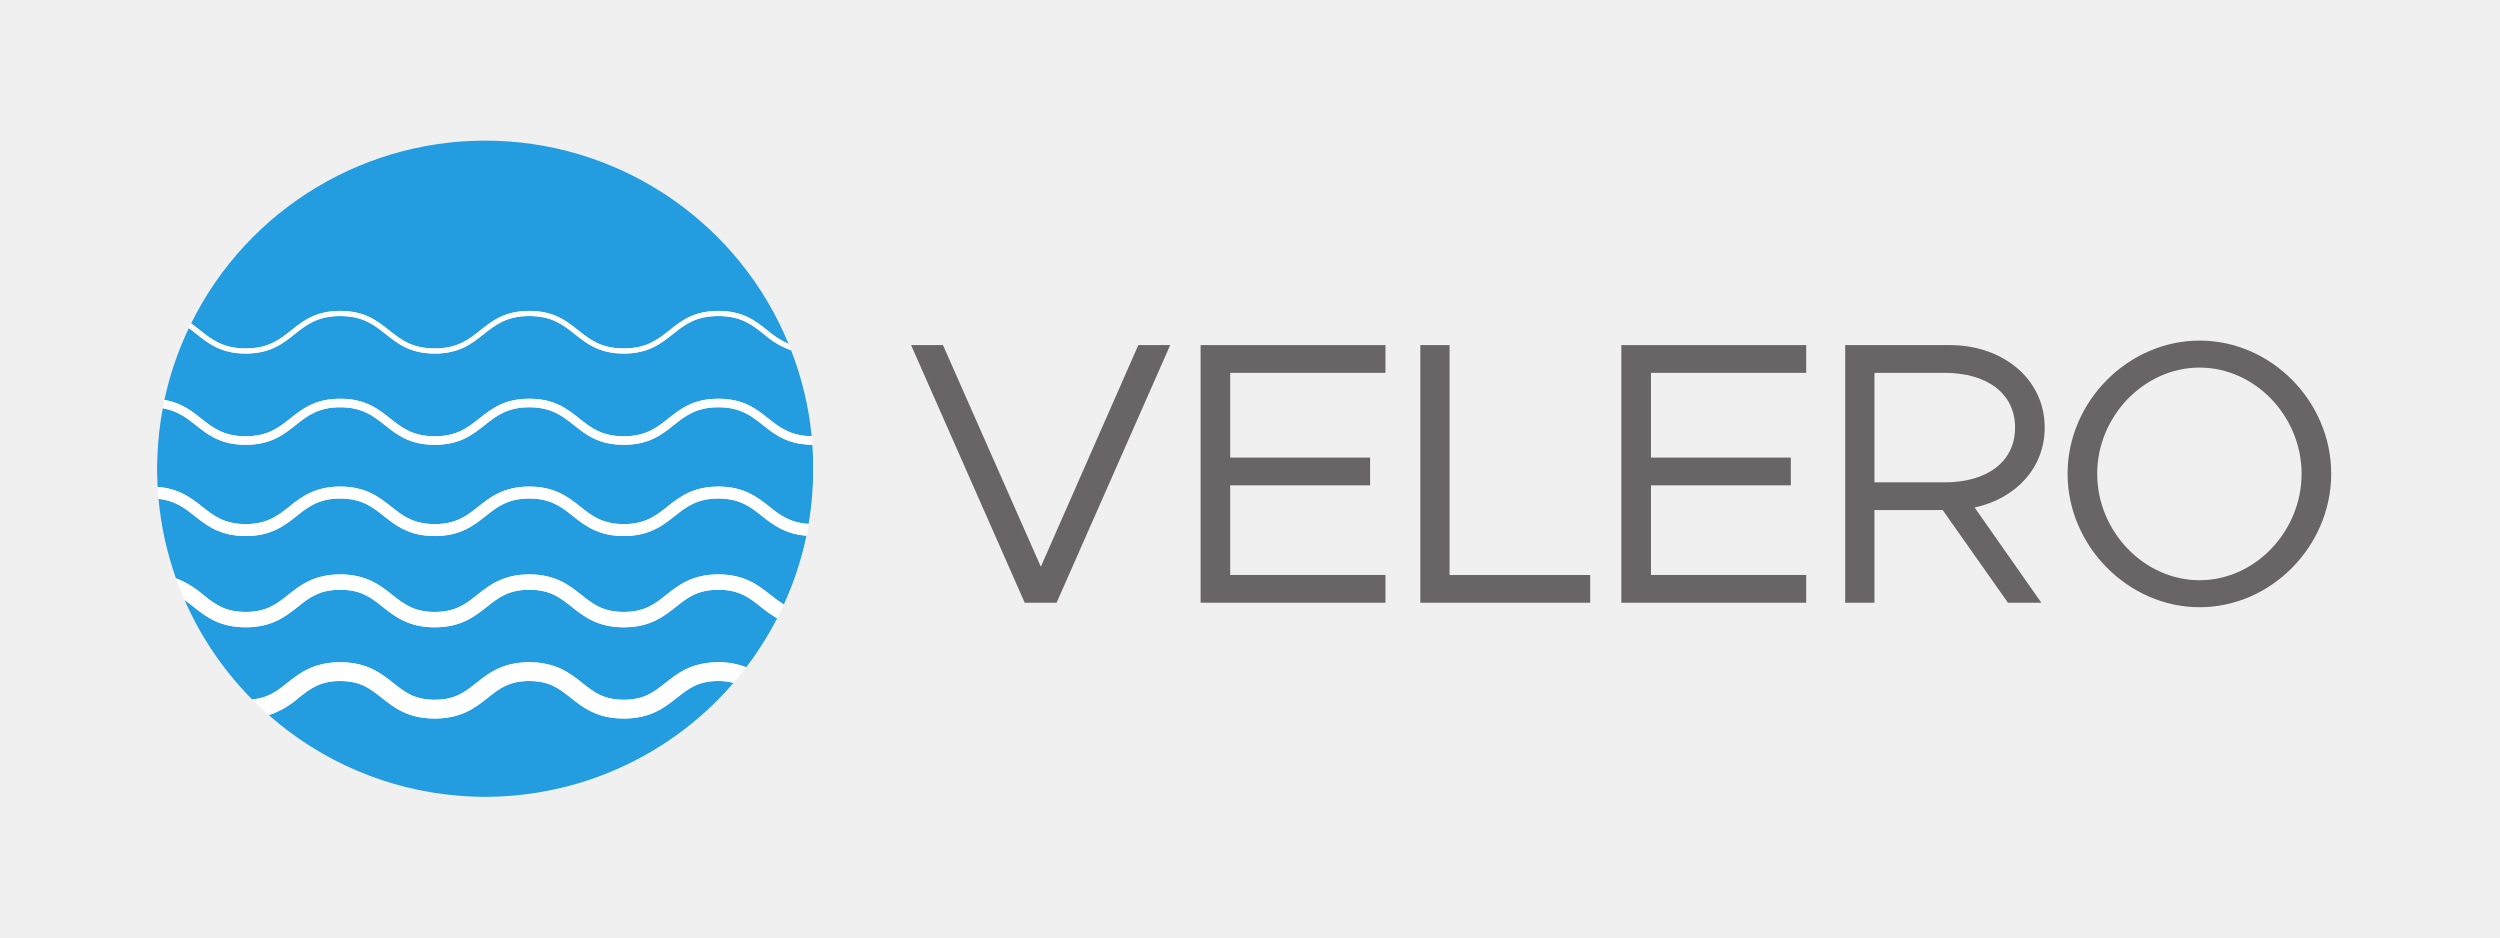
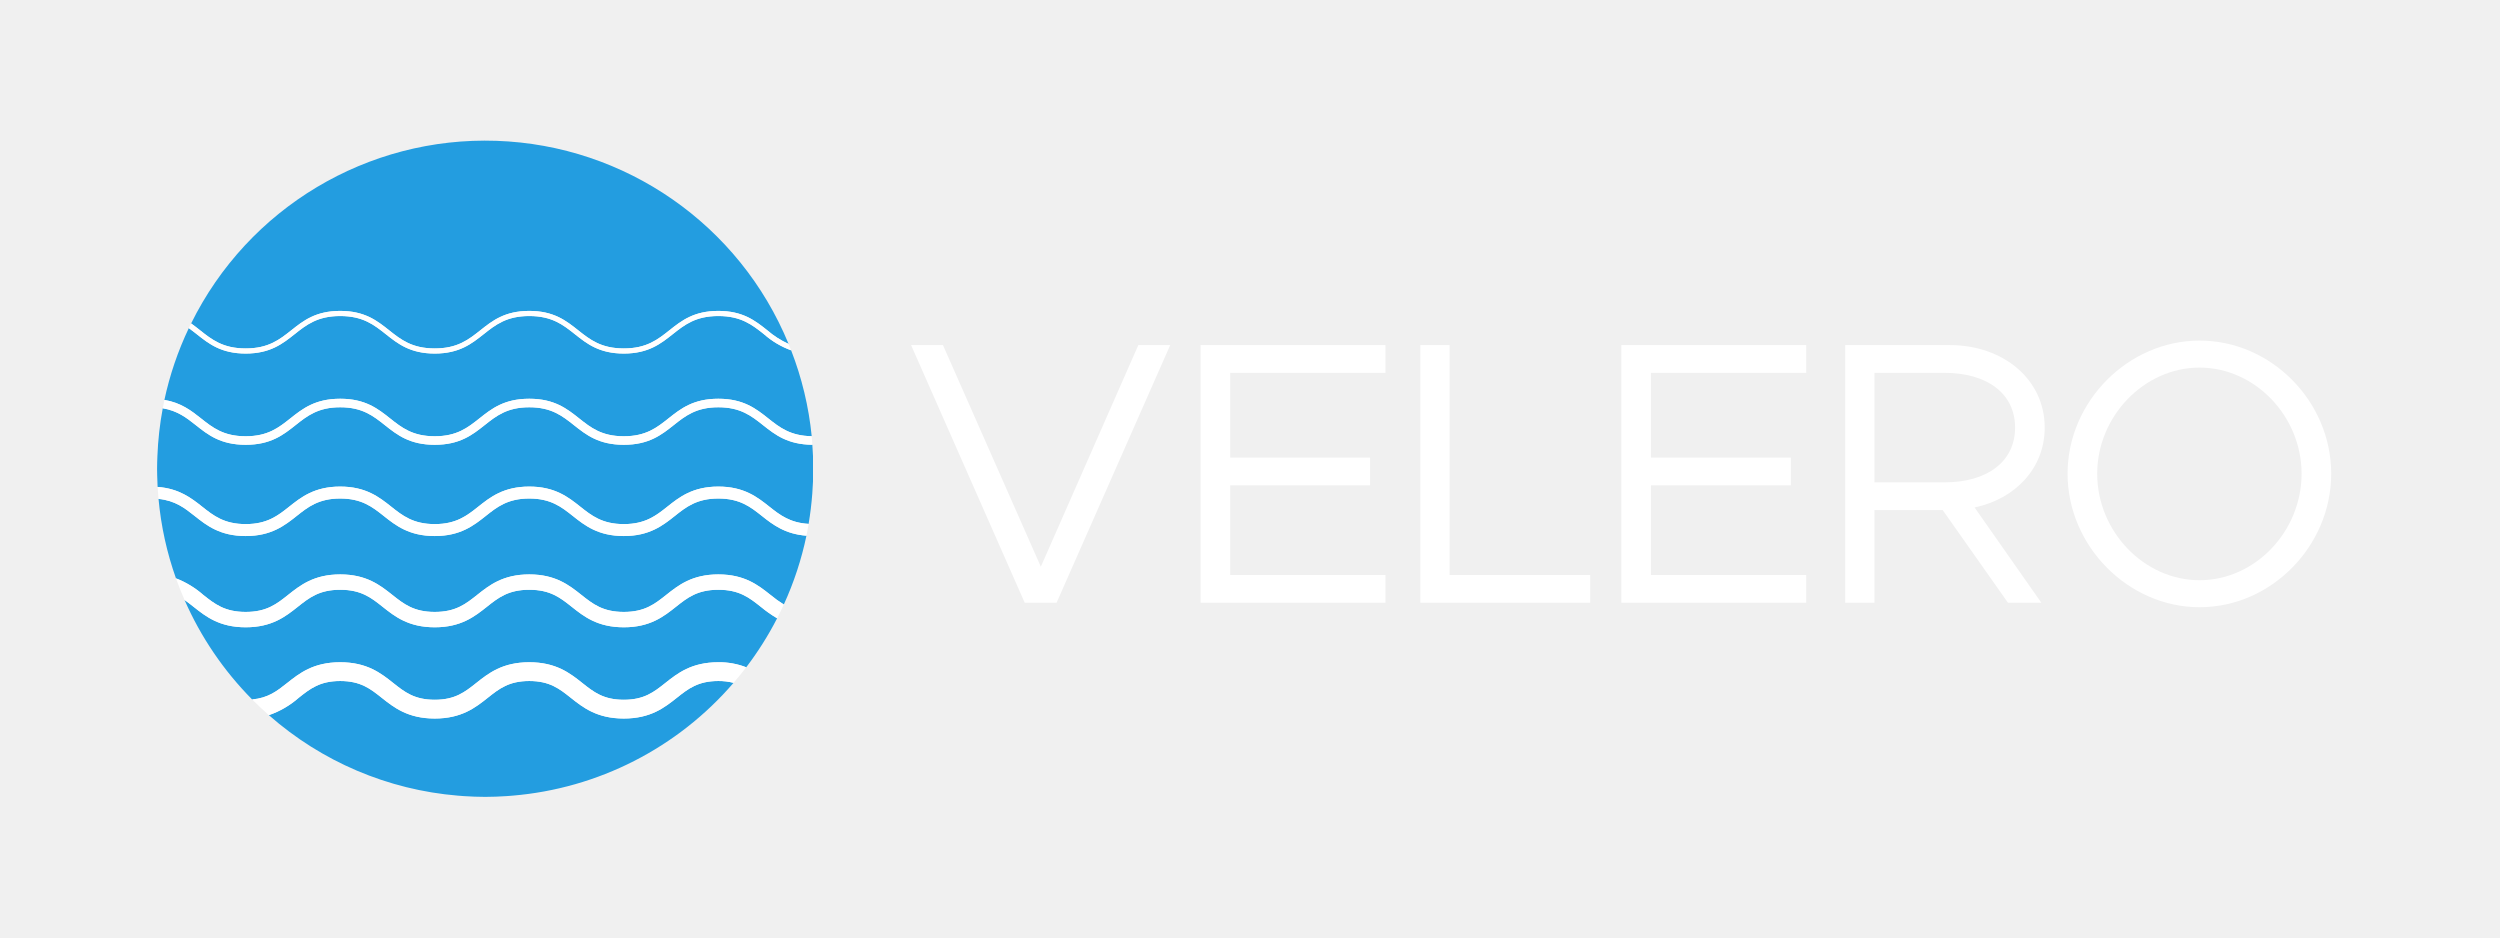
<svg xmlns="http://www.w3.org/2000/svg" id="svg2" viewBox="0 0 533.333 200">
  <defs>
-     <style>.cls-1{fill:#239de0;}.cls-2{fill:#fff;}.cls-3{isolation:isolate;}.cls-4{fill:#696566;}</style>
+     <style>.cls-1{fill:#239de0;}.cls-2{fill:#fff;}.cls-3{isolation:isolate;}.cls-4{fill:#ffffff;}</style>
  </defs>
  <g id="path14">
    <path class="cls-1" d="M153.249,145.283c-4.345,0-6.429,1.653-8.841,3.568-2.619,2.08-5.589,4.436-11.328,4.436-5.74,0-8.709-2.356-11.328-4.436-2.411-1.915-4.495-3.568-8.839-3.568-4.345,0-6.429,1.653-8.84,3.568-2.62,2.08-5.589,4.436-11.328,4.436s-8.708-2.356-11.328-4.436c-2.412-1.915-4.495-3.568-8.839-3.568s-6.427,1.653-8.839,3.568a19.104,19.104,0,0,1-6.38,3.715,69.697,69.697,0,0,0,40.343,17.175c.418.034.838.068,1.259.096,1.505.097,3.019.164,4.549.164,1.53,0,3.044-.067,4.549-.164.421-.028.84-.061,1.259-.096a69.88,69.88,0,0,0,47.17-24.067,12.792,12.792,0,0,0-3.24-.391" />
  </g>
  <g id="path16">
    <path class="cls-1" d="M52.412,93.071c4.724,0,7.053-1.848,9.518-3.805,2.601-2.065,5.29-4.199,10.648-4.199s8.048,2.135,10.649,4.199c2.465,1.957,4.793,3.805,9.518,3.805s7.053-1.848,9.518-3.805c2.601-2.065,5.29-4.199,10.65-4.199,5.358,0,8.048,2.135,10.648,4.199,2.465,1.957,4.793,3.805,9.518,3.805s7.054-1.848,9.519-3.805c2.6-2.065,5.291-4.199,10.651-4.199,5.359,0,8.049,2.135,10.651,4.199,2.417,1.919,4.719,3.724,9.264,3.792a69.433,69.433,0,0,0-4.391-18.323,17.913,17.913,0,0,1-5.779-3.43c-2.517-1.997-4.893-3.884-9.745-3.884s-7.229,1.887-9.745,3.884c-2.553,2.026-5.192,4.12-10.424,4.12s-7.871-2.095-10.423-4.12c-2.516-1.997-4.892-3.884-9.743-3.884-4.852,0-7.229,1.887-9.745,3.884-2.553,2.026-5.191,4.12-10.423,4.12-5.232,0-7.87-2.095-10.422-4.12-2.516-1.997-4.893-3.884-9.744-3.884-4.851,0-7.228,1.887-9.743,3.884-2.553,2.026-5.191,4.12-10.423,4.12-5.232,0-7.871-2.095-10.423-4.12-.566-.449-1.128-.89-1.709-1.307A69.428,69.428,0,0,0,35.073,85.314c3.552.603,5.728,2.29,7.82,3.952,2.465,1.957,4.794,3.805,9.518,3.805" />
  </g>
  <g id="path18">
    <path class="cls-1" d="M52.412,74.333c4.851,0,7.228-1.887,9.744-3.884,2.552-2.025,5.191-4.121,10.422-4.121s7.87,2.095,10.422,4.121c2.517,1.997,4.893,3.884,9.744,3.884s7.228-1.887,9.745-3.884c2.552-2.025,5.19-4.121,10.423-4.121,5.232,0,7.869,2.095,10.422,4.121,2.517,1.997,4.893,3.884,9.745,3.884,4.851,0,7.228-1.887,9.744-3.884,2.553-2.025,5.192-4.121,10.425-4.121,5.232,0,7.872,2.095,10.424,4.121a18.943,18.943,0,0,0,4.561,2.923A69.971,69.971,0,0,0,40.771,69.004c.66.466,1.282.957,1.896,1.445,2.517,1.997,4.893,3.884,9.745,3.884" />
  </g>
  <g id="path20">
    <path class="cls-1" d="M153.249,125.816c-4.472,0-6.603,1.691-9.067,3.648-2.573,2.043-5.489,4.357-11.103,4.357s-8.529-2.315-11.102-4.357c-2.466-1.957-4.595-3.648-9.065-3.648-4.471,0-6.601,1.691-9.067,3.648-2.573,2.043-5.489,4.357-11.102,4.357s-8.529-2.315-11.102-4.357c-2.466-1.957-4.594-3.648-9.065-3.648s-6.599,1.691-9.065,3.648c-2.573,2.043-5.488,4.357-11.101,4.357-5.613,0-8.529-2.315-11.102-4.357-.653-.518-1.284-1.014-1.94-1.468a70.271,70.271,0,0,0,14.421,21.221c3.43-.316,5.32-1.803,7.459-3.501,2.62-2.079,5.589-4.436,11.328-4.436,5.74,0,8.708,2.357,11.328,4.436,2.412,1.915,4.495,3.568,8.839,3.568,4.344,0,6.427-1.653,8.84-3.568,2.618-2.079,5.589-4.436,11.328-4.436s8.708,2.357,11.327,4.436c2.413,1.915,4.496,3.568,8.84,3.568,4.344,0,6.428-1.653,8.839-3.568,2.62-2.079,5.591-4.436,11.331-4.436a15.761,15.761,0,0,1,5.945,1.073,70.118,70.118,0,0,0,6.591-10.449,27.058,27.058,0,0,1-3.471-2.44c-2.464-1.957-4.595-3.648-9.065-3.648" />
  </g>
  <g id="path22">
    <path class="cls-1" d="M173.301,94.878c-5.271-.036-7.953-2.14-10.533-4.187-2.464-1.957-4.795-3.805-9.519-3.805-4.725,0-7.055,1.848-9.52,3.805-2.6,2.065-5.291,4.199-10.65,4.199-5.36,0-8.049-2.135-10.65-4.199-2.465-1.957-4.793-3.805-9.517-3.805-4.726,0-7.054,1.848-9.518,3.805-2.602,2.065-5.291,4.199-10.65,4.199-5.359,0-8.048-2.135-10.649-4.199-2.465-1.957-4.793-3.805-9.518-3.805-4.724,0-7.052,1.848-9.518,3.805-2.6,2.065-5.29,4.199-10.648,4.199-5.359,0-8.048-2.135-10.649-4.199-1.987-1.577-3.906-3.066-7.04-3.591a69.772,69.772,0,0,0-1.143,10.199c-.035.898-.069,1.795-.069,2.701s.034,1.804.069,2.702c.015.391.022.784.043,1.174,4.59.351,7.195,2.379,9.497,4.207,2.414,1.916,4.694,3.725,9.292,3.725s6.878-1.81,9.291-3.725c2.527-2.006,5.389-4.279,10.875-4.279s8.349,2.272,10.875,4.279c2.414,1.916,4.694,3.725,9.292,3.725s6.878-1.81,9.292-3.725c2.526-2.006,5.389-4.279,10.877-4.279,5.485,0,8.349,2.272,10.874,4.279,2.415,1.916,4.694,3.725,9.292,3.725,4.598,0,6.879-1.81,9.292-3.725,2.527-2.006,5.391-4.279,10.877-4.279s8.349,2.272,10.876,4.279c2.244,1.781,4.397,3.451,8.377,3.68q.542-3.195.788-6.48c.065-.856.119-1.714.151-2.578V97.296c-.032-.865-.14-2.418-.14-2.418" />
  </g>
  <g id="path24">
    <path class="cls-1" d="M153.249,106.351c-4.6,0-6.88,1.81-9.293,3.727-2.527,2.005-5.391,4.278-10.876,4.278-5.486,0-8.349-2.272-10.876-4.278-2.413-1.917-4.694-3.727-9.291-3.727-4.598,0-6.879,1.81-9.293,3.727-2.526,2.005-5.389,4.278-10.875,4.278s-8.349-2.272-10.875-4.278c-2.414-1.917-4.694-3.727-9.292-3.727s-6.878,1.81-9.291,3.727c-2.526,2.005-5.389,4.278-10.875,4.278-5.485,0-8.349-2.272-10.876-4.278-2.121-1.684-4.141-3.283-7.718-3.647a69.417,69.417,0,0,0,3.723,16.95,19.406,19.406,0,0,1,5.805,3.518c2.466,1.957,4.594,3.648,9.066,3.648,4.471,0,6.6-1.691,9.065-3.648,2.573-2.042,5.489-4.357,11.101-4.357s8.529,2.315,11.102,4.357c2.465,1.957,4.594,3.648,9.065,3.648s6.601-1.691,9.065-3.648c2.573-2.042,5.49-4.357,11.103-4.357,5.612,0,8.529,2.315,11.101,4.357,2.465,1.957,4.594,3.648,9.066,3.648,4.471,0,6.6-1.691,9.066-3.648,2.573-2.042,5.491-4.357,11.104-4.357,5.612,0,8.529,2.315,11.103,4.357a25.596,25.596,0,0,0,2.861,2.062A69.339,69.339,0,0,0,172.04,114.283c-4.589-.349-7.196-2.379-9.499-4.206-2.413-1.917-4.693-3.727-9.292-3.727" />
  </g>
  <g id="path26">
    <path class="cls-2" d="M141.919,145.716c-2.411,1.915-4.495,3.568-8.839,3.568-4.344,0-6.427-1.653-8.84-3.568-2.619-2.079-5.587-4.436-11.327-4.436s-8.71,2.357-11.328,4.436c-2.413,1.915-4.496,3.568-8.84,3.568-4.344,0-6.427-1.653-8.839-3.568-2.619-2.079-5.588-4.436-11.328-4.436-5.739,0-8.708,2.357-11.328,4.436-2.139,1.698-4.029,3.185-7.459,3.501,1.148,1.159,2.343,2.271,3.568,3.348a19.104,19.104,0,0,0,6.38-3.715c2.412-1.915,4.495-3.568,8.839-3.568s6.427,1.653,8.839,3.568c2.619,2.08,5.588,4.436,11.328,4.436s8.708-2.356,11.328-4.436c2.411-1.915,4.495-3.568,8.84-3.568,4.344,0,6.427,1.653,8.839,3.568,2.619,2.08,5.589,4.436,11.328,4.436,5.739,0,8.71-2.356,11.328-4.436,2.412-1.915,4.496-3.568,8.841-3.568a12.792,12.792,0,0,1,3.24.391c.932-1.08,1.839-2.184,2.705-3.32a15.761,15.761,0,0,0-5.945-1.073c-5.74,0-8.711,2.357-11.331,4.436" />
  </g>
  <g id="path28">
    <path class="cls-2" d="M153.249,122.542c-5.613,0-8.531,2.315-11.104,4.357-2.465,1.957-4.595,3.648-9.066,3.648-4.471,0-6.601-1.691-9.066-3.648-2.572-2.042-5.489-4.357-11.101-4.357-5.614,0-8.53,2.315-11.103,4.357-2.465,1.957-4.594,3.648-9.065,3.648s-6.6-1.691-9.065-3.648c-2.573-2.042-5.489-4.357-11.102-4.357S64.05,124.857,61.477,126.899c-2.465,1.957-4.594,3.648-9.065,3.648-4.471,0-6.6-1.691-9.066-3.648a19.406,19.406,0,0,0-5.805-3.518q.834,2.348,1.83,4.616c.656.454,1.287.949,1.94,1.468,2.573,2.043,5.489,4.357,11.102,4.357,5.613,0,8.528-2.315,11.101-4.357,2.466-1.957,4.594-3.648,9.065-3.648s6.599,1.691,9.065,3.648c2.573,2.043,5.489,4.357,11.102,4.357s8.529-2.315,11.102-4.357c2.466-1.957,4.595-3.648,9.067-3.648,4.47,0,6.599,1.691,9.065,3.648,2.573,2.043,5.488,4.357,11.102,4.357s8.53-2.315,11.103-4.357c2.464-1.957,4.595-3.648,9.067-3.648,4.471,0,6.601,1.691,9.065,3.648a27.058,27.058,0,0,0,3.471,2.44q.748-1.452,1.428-2.943a25.594,25.594,0,0,1-2.861-2.062c-2.573-2.042-5.491-4.357-11.103-4.357" />
  </g>
  <g id="path30">
    <path class="cls-2" d="M153.249,103.804c-5.487,0-8.351,2.272-10.877,4.279-2.413,1.916-4.695,3.725-9.292,3.725-4.598,0-6.878-1.81-9.292-3.725-2.525-2.006-5.389-4.279-10.874-4.279-5.488,0-8.351,2.272-10.877,4.279-2.413,1.916-4.694,3.725-9.292,3.725s-6.878-1.81-9.292-3.725c-2.526-2.006-5.389-4.279-10.875-4.279s-8.349,2.272-10.875,4.279c-2.414,1.916-4.693,3.725-9.291,3.725-4.597,0-6.878-1.81-9.292-3.725-2.302-1.828-4.907-3.856-9.497-4.207.047.856.117,1.707.195,2.554,3.577.364,5.597,1.963,7.718,3.647,2.526,2.005,5.39,4.278,10.876,4.278,5.486,0,8.349-2.272,10.875-4.278,2.414-1.917,4.694-3.727,9.291-3.727s6.878,1.81,9.292,3.727c2.526,2.005,5.389,4.278,10.875,4.278s8.349-2.272,10.875-4.278c2.414-1.917,4.695-3.727,9.293-3.727,4.597,0,6.878,1.81,9.291,3.727,2.527,2.005,5.39,4.278,10.876,4.278,5.486,0,8.35-2.272,10.876-4.278,2.413-1.917,4.693-3.727,9.293-3.727,4.599,0,6.879,1.81,9.292,3.727,2.303,1.827,4.909,3.856,9.499,4.206.175-.833.32-1.677.463-2.521-3.98-.229-6.133-1.899-8.377-3.68-2.527-2.006-5.389-4.279-10.876-4.279" />
  </g>
  <g id="path32">
    <path class="cls-2" d="M52.412,94.89c5.359,0,8.048-2.135,10.648-4.199,2.465-1.957,4.794-3.805,9.518-3.805,4.725,0,7.053,1.848,9.518,3.805,2.601,2.065,5.29,4.199,10.649,4.199s8.048-2.135,10.65-4.199c2.465-1.957,4.793-3.805,9.518-3.805,4.723,0,7.051,1.848,9.517,3.805,2.601,2.065,5.29,4.199,10.65,4.199,5.359,0,8.05-2.135,10.65-4.199,2.465-1.957,4.795-3.805,9.52-3.805,4.724,0,7.055,1.848,9.519,3.805,2.58,2.047,5.263,4.157,10.533,4.193l-.011-.167c-.041-.553-.072-1.109-.127-1.659-4.545-.068-6.847-1.873-9.264-3.792-2.601-2.065-5.292-4.199-10.651-4.199-5.36,0-8.051,2.135-10.651,4.199-2.465,1.957-4.793,3.805-9.519,3.805s-7.054-1.848-9.518-3.805c-2.601-2.065-5.291-4.199-10.648-4.199-5.36,0-8.049,2.135-10.65,4.199-2.466,1.957-4.794,3.805-9.518,3.805s-7.053-1.848-9.518-3.805c-2.601-2.065-5.29-4.199-10.649-4.199s-8.048,2.135-10.648,4.199c-2.465,1.957-4.794,3.805-9.518,3.805-4.725,0-7.053-1.848-9.518-3.805-2.093-1.661-4.268-3.348-7.82-3.952-.127.592-.24,1.189-.351,1.785,3.134.525,5.054,2.015,7.04,3.591,2.601,2.065,5.29,4.199,10.649,4.199" />
  </g>
  <g id="path34">
    <path class="cls-2" d="M52.412,75.425c5.232,0,7.87-2.095,10.423-4.12,2.516-1.997,4.892-3.884,9.743-3.884,4.852,0,7.228,1.887,9.744,3.884,2.552,2.026,5.191,4.12,10.422,4.12,5.232,0,7.871-2.094,10.423-4.12,2.516-1.997,4.893-3.884,9.745-3.884,4.851,0,7.228,1.887,9.743,3.884,2.552,2.026,5.191,4.12,10.423,4.12s7.871-2.094,10.424-4.12c2.516-1.997,4.893-3.884,9.745-3.884s7.228,1.887,9.745,3.884a17.914,17.914,0,0,0,5.779,3.43c-.177-.456-.353-.912-.539-1.363a18.943,18.943,0,0,1-4.561-2.923c-2.552-2.025-5.192-4.121-10.424-4.121-5.233,0-7.872,2.095-10.425,4.121-2.516,1.997-4.893,3.884-9.744,3.884-4.852,0-7.228-1.887-9.745-3.884-2.553-2.025-5.19-4.121-10.422-4.121-5.233,0-7.871,2.095-10.423,4.121-2.517,1.997-4.893,3.884-9.745,3.884s-7.228-1.887-9.744-3.884C80.448,68.423,77.81,66.328,72.578,66.328s-7.87,2.095-10.422,4.121c-2.516,1.997-4.893,3.884-9.744,3.884-4.852,0-7.228-1.887-9.745-3.884-.615-.488-1.237-.979-1.896-1.445-.165.331-.331.66-.491.993.581.418,1.143.858,1.709,1.307,2.552,2.026,5.191,4.12,10.423,4.12" />
  </g>
  <g id="g36">
    <g id="text40" class="cls-3">
      <g class="cls-3">
        <path class="cls-4" d="M249.646,73.619l-24.241,54.961H218.605L194.364,73.619h6.8l20.88,47.282,20.8-47.282Z" />
      </g>
      <g class="cls-3">
        <path class="cls-4" d="M262.443,79.539V97.619H292.283v5.92H262.443v19.121h33.122v5.92h-39.441V73.619h39.441v5.92Z" />
      </g>
      <g class="cls-3">
        <path class="cls-4" d="M339.244,122.66v5.92H303.003V73.619h6.24v49.042Z" />
      </g>
      <g class="cls-3">
        <path class="cls-4" d="M352.203,79.539V97.619H382.044v5.92H352.203v19.121h33.121v5.92H345.883V73.619h39.441v5.92Z" />
      </g>
      <g class="cls-3">
        <path class="cls-4" d="M421.243,108.26l14.24,20.32h-7.12l-13.92-19.76H399.883v19.76h-6.24V73.619h22.32c11.36,0,20.24,7.28,20.24,17.601C436.203,99.859,429.963,106.42,421.243,108.26Zm-21.36-5.36h14.96c8.96,0,15.04-4.32,15.04-11.68s-6.08-11.68-15.04-11.68h-14.96Z" />
      </g>
      <g class="cls-3">
        <path class="cls-4" d="M441.082,101.06c0-15.44,12.961-28.401,28.161-28.401,15.28,0,28.081,12.96,28.081,28.401S484.523,129.54,469.243,129.54C454.043,129.54,441.082,116.5,441.082,101.06Zm49.922,0c0-12.24-9.92-22.641-21.761-22.641s-21.841,10.4-21.841,22.641c0,12.32,10,22.72,21.841,22.72S491.004,113.38,491.004,101.06Z" />
      </g>
    </g>
  </g>
</svg>
